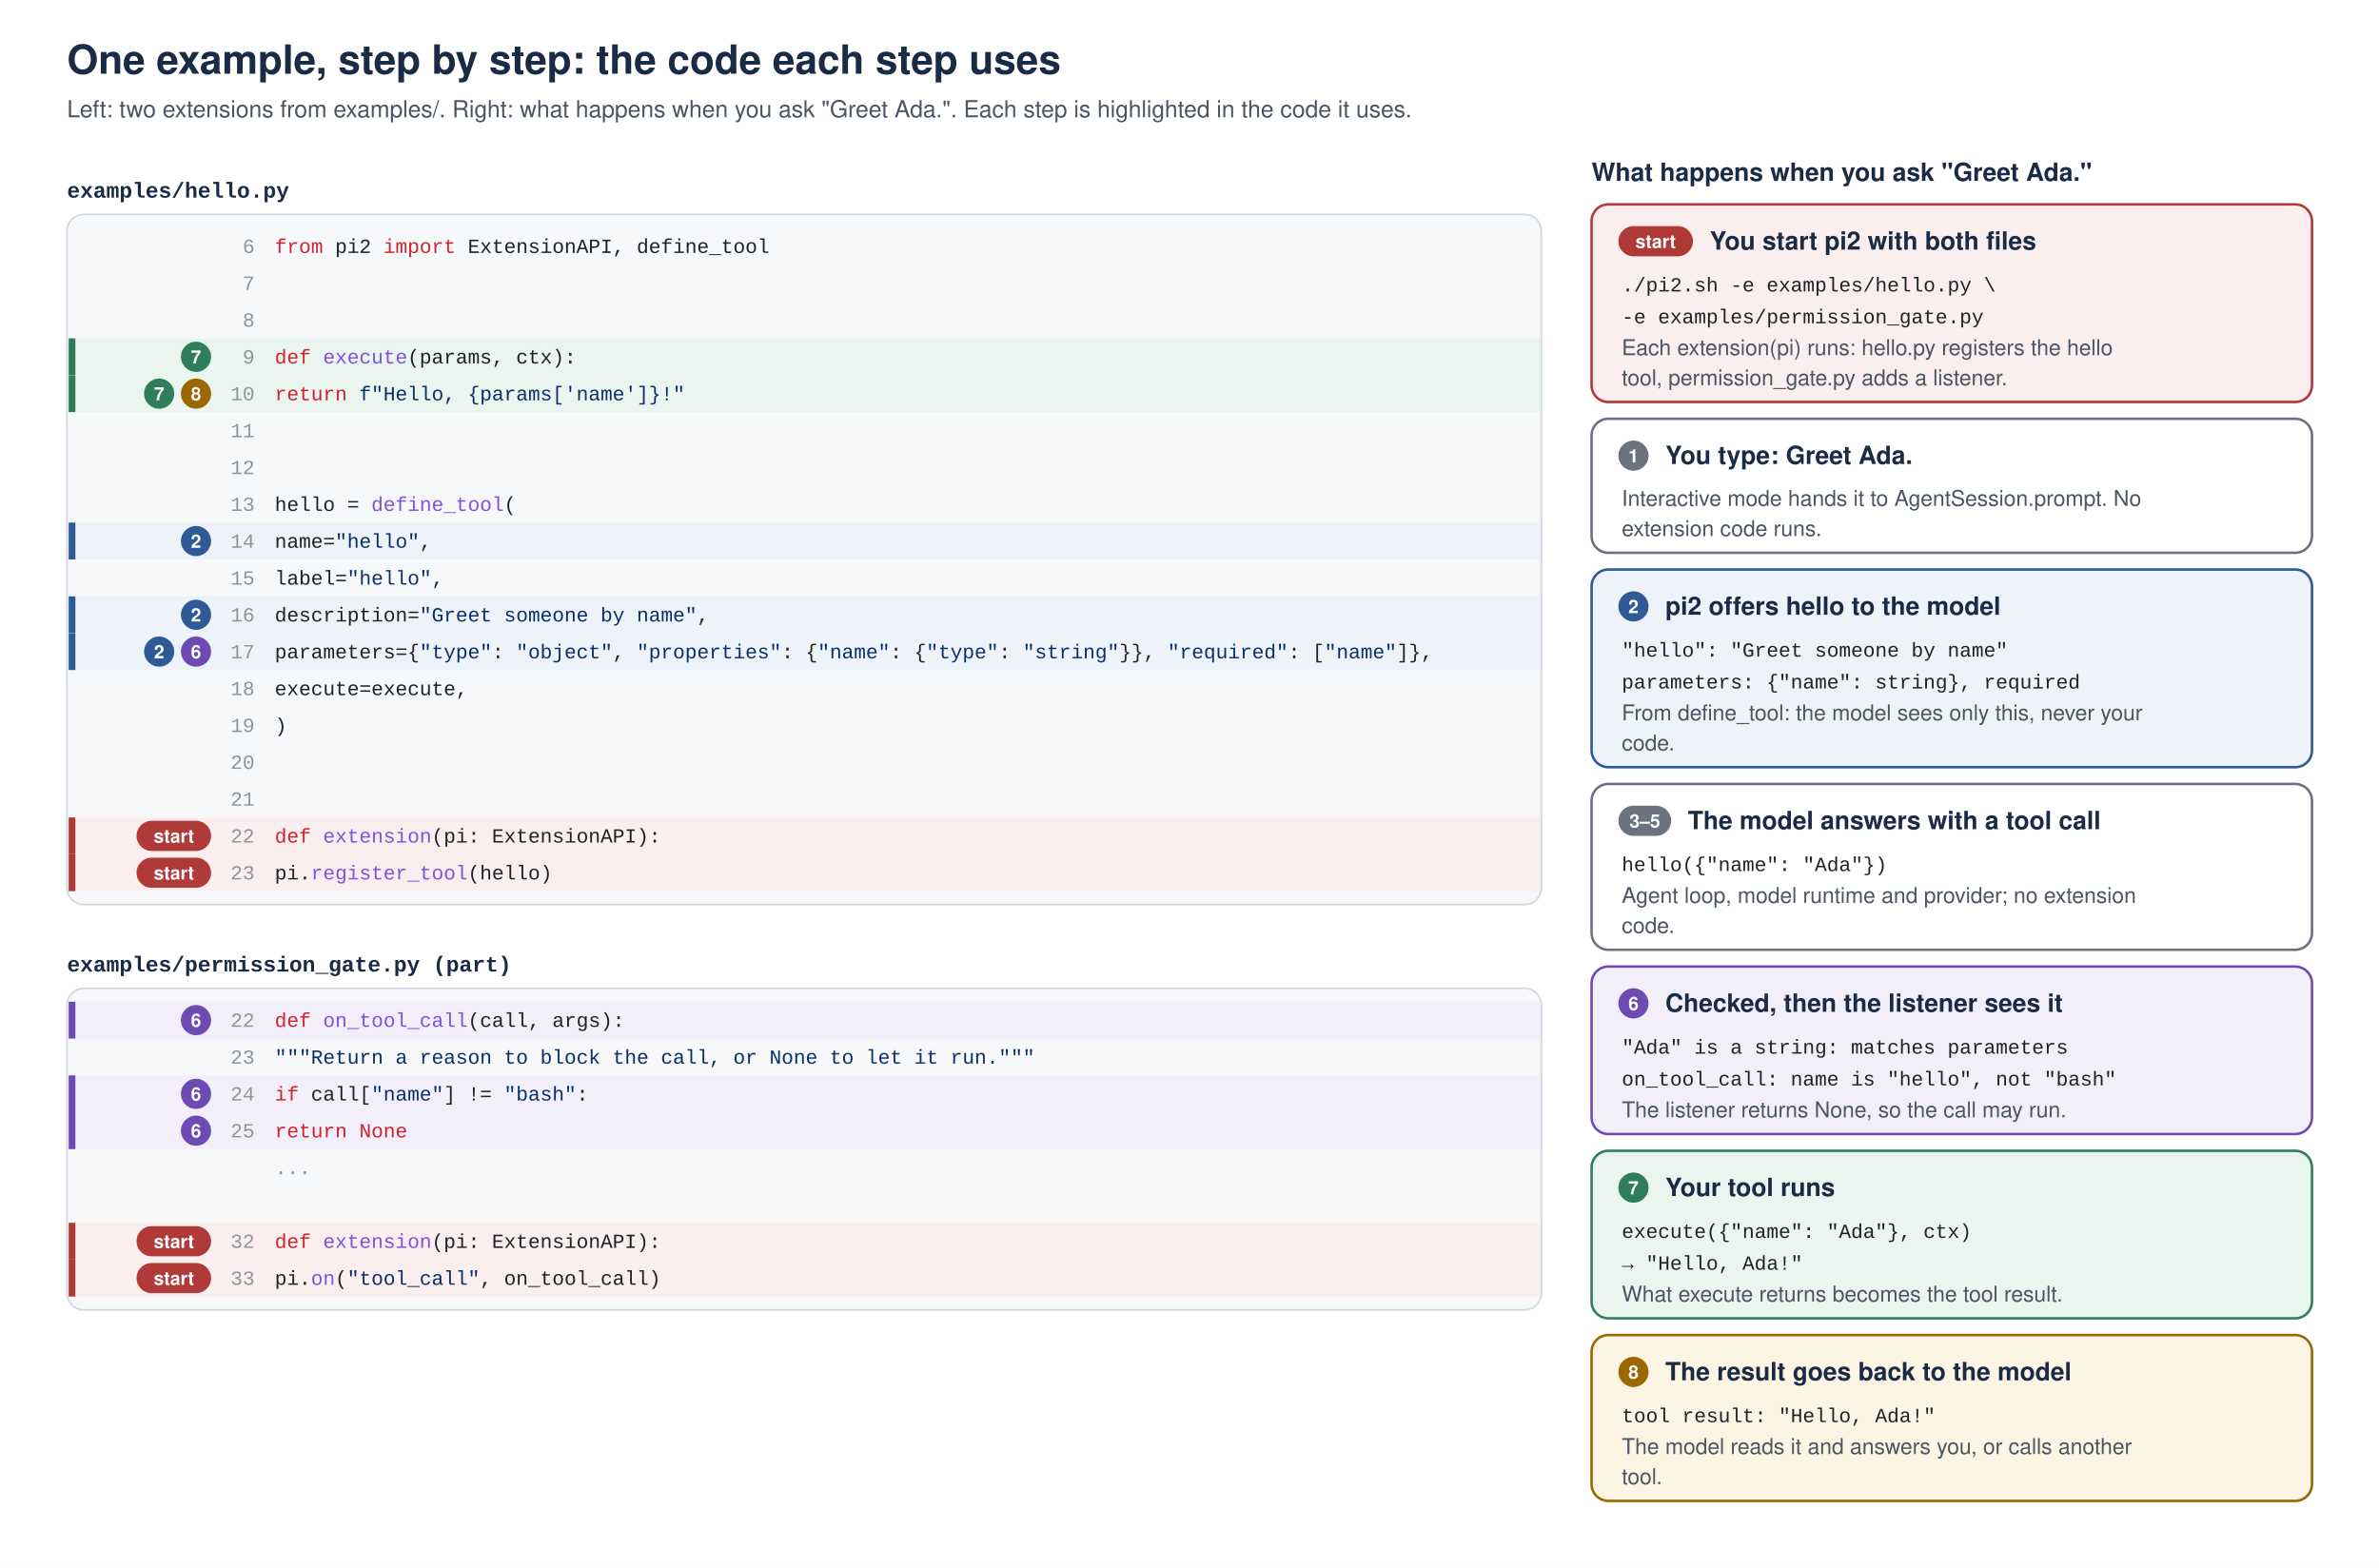
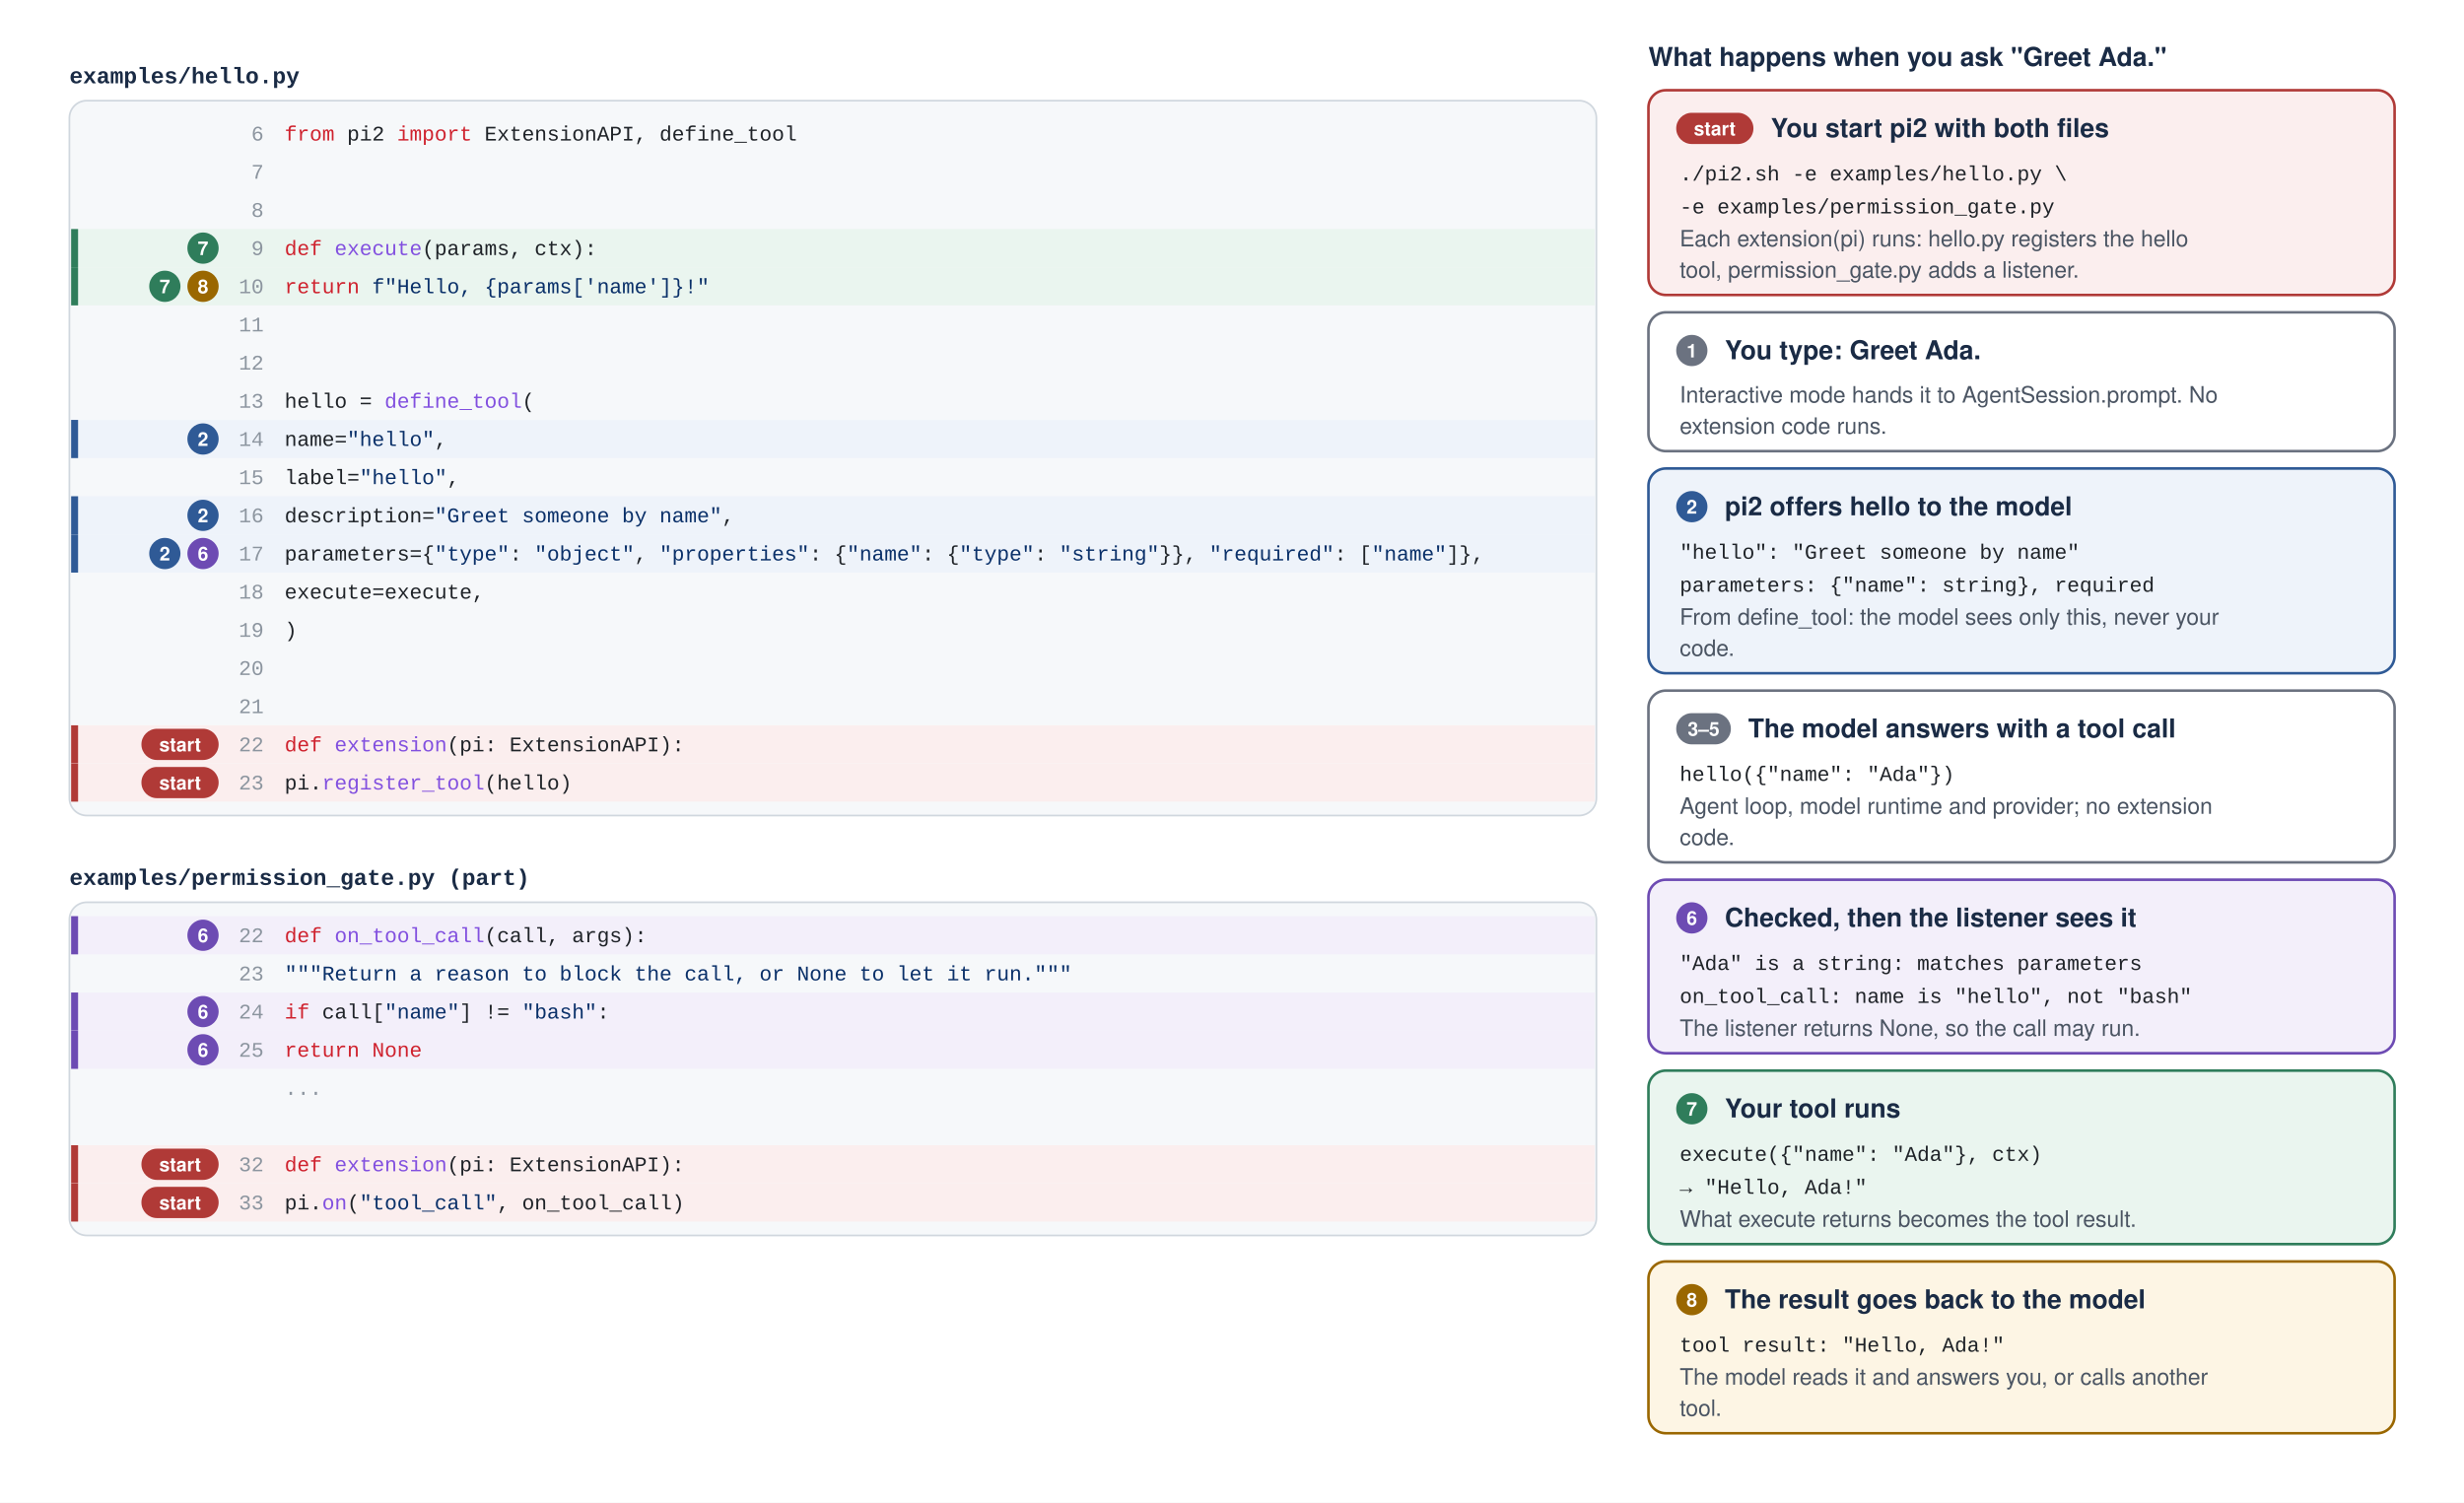
- <svg xmlns="http://www.w3.org/2000/svg" width="1420" height="936" viewBox="0 0 1420 936" font-family="-apple-system, 'Segoe UI', Helvetica, Arial, sans-serif" font-size="14">
+ <svg xmlns="http://www.w3.org/2000/svg" width="1420" height="866" viewBox="0 0 1420 866" font-family="-apple-system, 'Segoe UI', Helvetica, Arial, sans-serif" font-size="14">
  <rect width="100%" height="100%" fill="#ffffff" />
-   <text x="40" y="44" fill="#1a2b45" font-size="24" font-weight="700">One example, step by step: the code each step uses</text>
-   <text x="40" y="70" fill="#4b5563">Left: two extensions from examples/. Right: what happens when you ask "Greet Ada.". Each step is highlighted in the code it uses.</text>
-   <text x="40" y="118" fill="#1a2b45" font-family="ui-monospace, SFMono-Regular, Menlo, Consolas, 'Liberation Mono', monospace" font-size="13" font-weight="700">examples/hello.py</text>
-   <rect x="40" y="128" width="880" height="412" rx="10" fill="#f6f8fa" stroke="#d0d7de" />
-   <text x="152" y="151" text-anchor="end" fill="#8c959f" font-family="ui-monospace, SFMono-Regular, Menlo, Consolas, 'Liberation Mono', monospace" font-size="12">6</text>
-   <text x="164" y="151" fill="#1f2328" font-family="ui-monospace, SFMono-Regular, Menlo, Consolas, 'Liberation Mono', monospace" font-size="12">
+   <text x="40" y="48" fill="#1a2b45" font-family="ui-monospace, SFMono-Regular, Menlo, Consolas, 'Liberation Mono', monospace" font-size="13" font-weight="700">examples/hello.py</text>
+   <rect x="40" y="58" width="880" height="412" rx="10" fill="#f6f8fa" stroke="#d0d7de" />
+   <text x="152" y="81" text-anchor="end" fill="#8c959f" font-family="ui-monospace, SFMono-Regular, Menlo, Consolas, 'Liberation Mono', monospace" font-size="12">6</text>
+   <text x="164" y="81" fill="#1f2328" font-family="ui-monospace, SFMono-Regular, Menlo, Consolas, 'Liberation Mono', monospace" font-size="12">
    <tspan fill="#cf222e">from</tspan> pi2 <tspan fill="#cf222e">import</tspan> ExtensionAPI, define_tool</text>
-   <text x="152" y="173" text-anchor="end" fill="#8c959f" font-family="ui-monospace, SFMono-Regular, Menlo, Consolas, 'Liberation Mono', monospace" font-size="12">7</text>
-   <text x="164" y="173" fill="#1f2328" font-family="ui-monospace, SFMono-Regular, Menlo, Consolas, 'Liberation Mono', monospace" font-size="12" />
-   <text x="152" y="195" text-anchor="end" fill="#8c959f" font-family="ui-monospace, SFMono-Regular, Menlo, Consolas, 'Liberation Mono', monospace" font-size="12">8</text>
-   <text x="164" y="195" fill="#1f2328" font-family="ui-monospace, SFMono-Regular, Menlo, Consolas, 'Liberation Mono', monospace" font-size="12" />
-   <rect x="41" y="202" width="878" height="22" fill="#eaf5ef" />
-   <rect x="41" y="202" width="4" height="22" fill="#2f7d5b" />
-   <rect x="108.0" y="204.0" width="18.0" height="18" rx="9" fill="#2f7d5b" />
-   <text x="117.0" y="217.0" text-anchor="middle" fill="#fff" font-family="-apple-system, 'Segoe UI', Helvetica, Arial, sans-serif" font-size="11" font-weight="700">7</text>
-   <text x="152" y="217" text-anchor="end" fill="#8c959f" font-family="ui-monospace, SFMono-Regular, Menlo, Consolas, 'Liberation Mono', monospace" font-size="12">9</text>
-   <text x="164" y="217" fill="#1f2328" font-family="ui-monospace, SFMono-Regular, Menlo, Consolas, 'Liberation Mono', monospace" font-size="12">
+   <text x="152" y="103" text-anchor="end" fill="#8c959f" font-family="ui-monospace, SFMono-Regular, Menlo, Consolas, 'Liberation Mono', monospace" font-size="12">7</text>
+   <text x="164" y="103" fill="#1f2328" font-family="ui-monospace, SFMono-Regular, Menlo, Consolas, 'Liberation Mono', monospace" font-size="12" />
+   <text x="152" y="125" text-anchor="end" fill="#8c959f" font-family="ui-monospace, SFMono-Regular, Menlo, Consolas, 'Liberation Mono', monospace" font-size="12">8</text>
+   <text x="164" y="125" fill="#1f2328" font-family="ui-monospace, SFMono-Regular, Menlo, Consolas, 'Liberation Mono', monospace" font-size="12" />
+   <rect x="41" y="132" width="878" height="22" fill="#eaf5ef" />
+   <rect x="41" y="132" width="4" height="22" fill="#2f7d5b" />
+   <rect x="108.0" y="134.0" width="18.0" height="18" rx="9" fill="#2f7d5b" />
+   <text x="117.0" y="147.0" text-anchor="middle" fill="#fff" font-family="-apple-system, 'Segoe UI', Helvetica, Arial, sans-serif" font-size="11" font-weight="700">7</text>
+   <text x="152" y="147" text-anchor="end" fill="#8c959f" font-family="ui-monospace, SFMono-Regular, Menlo, Consolas, 'Liberation Mono', monospace" font-size="12">9</text>
+   <text x="164" y="147" fill="#1f2328" font-family="ui-monospace, SFMono-Regular, Menlo, Consolas, 'Liberation Mono', monospace" font-size="12">
    <tspan fill="#cf222e">def</tspan>
    <tspan fill="#8250df">execute</tspan>(params, ctx):</text>
-   <rect x="41" y="224" width="878" height="22" fill="#eaf5ef" />
-   <rect x="41" y="224" width="4" height="22" fill="#2f7d5b" />
-   <rect x="108.0" y="226.0" width="18.0" height="18" rx="9" fill="#9a6700" />
-   <text x="117.0" y="239.0" text-anchor="middle" fill="#fff" font-family="-apple-system, 'Segoe UI', Helvetica, Arial, sans-serif" font-size="11" font-weight="700">8</text>
-   <rect x="86.0" y="226.0" width="18.0" height="18" rx="9" fill="#2f7d5b" />
-   <text x="95.0" y="239.0" text-anchor="middle" fill="#fff" font-family="-apple-system, 'Segoe UI', Helvetica, Arial, sans-serif" font-size="11" font-weight="700">7</text>
-   <text x="152" y="239" text-anchor="end" fill="#8c959f" font-family="ui-monospace, SFMono-Regular, Menlo, Consolas, 'Liberation Mono', monospace" font-size="12">10</text>
-   <text x="164" y="239" fill="#1f2328" font-family="ui-monospace, SFMono-Regular, Menlo, Consolas, 'Liberation Mono', monospace" font-size="12">
+   <rect x="41" y="154" width="878" height="22" fill="#eaf5ef" />
+   <rect x="41" y="154" width="4" height="22" fill="#2f7d5b" />
+   <rect x="108.0" y="156.0" width="18.0" height="18" rx="9" fill="#9a6700" />
+   <text x="117.0" y="169.0" text-anchor="middle" fill="#fff" font-family="-apple-system, 'Segoe UI', Helvetica, Arial, sans-serif" font-size="11" font-weight="700">8</text>
+   <rect x="86.0" y="156.0" width="18.0" height="18" rx="9" fill="#2f7d5b" />
+   <text x="95.0" y="169.0" text-anchor="middle" fill="#fff" font-family="-apple-system, 'Segoe UI', Helvetica, Arial, sans-serif" font-size="11" font-weight="700">7</text>
+   <text x="152" y="169" text-anchor="end" fill="#8c959f" font-family="ui-monospace, SFMono-Regular, Menlo, Consolas, 'Liberation Mono', monospace" font-size="12">10</text>
+   <text x="164" y="169" fill="#1f2328" font-family="ui-monospace, SFMono-Regular, Menlo, Consolas, 'Liberation Mono', monospace" font-size="12">
    <tspan fill="#cf222e">return</tspan>
    <tspan fill="#0a3069">f"Hello, {params['name']}!"</tspan>
  </text>
-   <text x="152" y="261" text-anchor="end" fill="#8c959f" font-family="ui-monospace, SFMono-Regular, Menlo, Consolas, 'Liberation Mono', monospace" font-size="12">11</text>
-   <text x="164" y="261" fill="#1f2328" font-family="ui-monospace, SFMono-Regular, Menlo, Consolas, 'Liberation Mono', monospace" font-size="12" />
-   <text x="152" y="283" text-anchor="end" fill="#8c959f" font-family="ui-monospace, SFMono-Regular, Menlo, Consolas, 'Liberation Mono', monospace" font-size="12">12</text>
-   <text x="164" y="283" fill="#1f2328" font-family="ui-monospace, SFMono-Regular, Menlo, Consolas, 'Liberation Mono', monospace" font-size="12" />
-   <text x="152" y="305" text-anchor="end" fill="#8c959f" font-family="ui-monospace, SFMono-Regular, Menlo, Consolas, 'Liberation Mono', monospace" font-size="12">13</text>
-   <text x="164" y="305" fill="#1f2328" font-family="ui-monospace, SFMono-Regular, Menlo, Consolas, 'Liberation Mono', monospace" font-size="12">hello = <tspan fill="#8250df">define_tool</tspan>(</text>
-   <rect x="41" y="312" width="878" height="22" fill="#eef3fa" />
-   <rect x="41" y="312" width="4" height="22" fill="#2f5a96" />
-   <rect x="108.0" y="314.0" width="18.0" height="18" rx="9" fill="#2f5a96" />
-   <text x="117.0" y="327.0" text-anchor="middle" fill="#fff" font-family="-apple-system, 'Segoe UI', Helvetica, Arial, sans-serif" font-size="11" font-weight="700">2</text>
-   <text x="152" y="327" text-anchor="end" fill="#8c959f" font-family="ui-monospace, SFMono-Regular, Menlo, Consolas, 'Liberation Mono', monospace" font-size="12">14</text>
-   <text x="164" y="327" fill="#1f2328" font-family="ui-monospace, SFMono-Regular, Menlo, Consolas, 'Liberation Mono', monospace" font-size="12">    name=<tspan fill="#0a3069">"hello"</tspan>,</text>
-   <text x="152" y="349" text-anchor="end" fill="#8c959f" font-family="ui-monospace, SFMono-Regular, Menlo, Consolas, 'Liberation Mono', monospace" font-size="12">15</text>
-   <text x="164" y="349" fill="#1f2328" font-family="ui-monospace, SFMono-Regular, Menlo, Consolas, 'Liberation Mono', monospace" font-size="12">    label=<tspan fill="#0a3069">"hello"</tspan>,</text>
-   <rect x="41" y="356" width="878" height="22" fill="#eef3fa" />
-   <rect x="41" y="356" width="4" height="22" fill="#2f5a96" />
-   <rect x="108.0" y="358.0" width="18.0" height="18" rx="9" fill="#2f5a96" />
-   <text x="117.0" y="371.0" text-anchor="middle" fill="#fff" font-family="-apple-system, 'Segoe UI', Helvetica, Arial, sans-serif" font-size="11" font-weight="700">2</text>
-   <text x="152" y="371" text-anchor="end" fill="#8c959f" font-family="ui-monospace, SFMono-Regular, Menlo, Consolas, 'Liberation Mono', monospace" font-size="12">16</text>
-   <text x="164" y="371" fill="#1f2328" font-family="ui-monospace, SFMono-Regular, Menlo, Consolas, 'Liberation Mono', monospace" font-size="12">    description=<tspan fill="#0a3069">"Greet someone by name"</tspan>,</text>
-   <rect x="41" y="378" width="878" height="22" fill="#eef3fa" />
-   <rect x="41" y="378" width="4" height="22" fill="#2f5a96" />
-   <rect x="108.0" y="380.0" width="18.0" height="18" rx="9" fill="#6d4bb3" />
-   <text x="117.0" y="393.0" text-anchor="middle" fill="#fff" font-family="-apple-system, 'Segoe UI', Helvetica, Arial, sans-serif" font-size="11" font-weight="700">6</text>
-   <rect x="86.0" y="380.0" width="18.0" height="18" rx="9" fill="#2f5a96" />
-   <text x="95.0" y="393.0" text-anchor="middle" fill="#fff" font-family="-apple-system, 'Segoe UI', Helvetica, Arial, sans-serif" font-size="11" font-weight="700">2</text>
-   <text x="152" y="393" text-anchor="end" fill="#8c959f" font-family="ui-monospace, SFMono-Regular, Menlo, Consolas, 'Liberation Mono', monospace" font-size="12">17</text>
-   <text x="164" y="393" fill="#1f2328" font-family="ui-monospace, SFMono-Regular, Menlo, Consolas, 'Liberation Mono', monospace" font-size="12">    parameters={<tspan fill="#0a3069">"type"</tspan>: <tspan fill="#0a3069">"object"</tspan>, <tspan fill="#0a3069">"properties"</tspan>: {<tspan fill="#0a3069">"name"</tspan>: {<tspan fill="#0a3069">"type"</tspan>: <tspan fill="#0a3069">"string"</tspan>}}, <tspan fill="#0a3069">"required"</tspan>: [<tspan fill="#0a3069">"name"</tspan>]},</text>
-   <text x="152" y="415" text-anchor="end" fill="#8c959f" font-family="ui-monospace, SFMono-Regular, Menlo, Consolas, 'Liberation Mono', monospace" font-size="12">18</text>
-   <text x="164" y="415" fill="#1f2328" font-family="ui-monospace, SFMono-Regular, Menlo, Consolas, 'Liberation Mono', monospace" font-size="12">    execute=execute,</text>
-   <text x="152" y="437" text-anchor="end" fill="#8c959f" font-family="ui-monospace, SFMono-Regular, Menlo, Consolas, 'Liberation Mono', monospace" font-size="12">19</text>
-   <text x="164" y="437" fill="#1f2328" font-family="ui-monospace, SFMono-Regular, Menlo, Consolas, 'Liberation Mono', monospace" font-size="12">)</text>
-   <text x="152" y="459" text-anchor="end" fill="#8c959f" font-family="ui-monospace, SFMono-Regular, Menlo, Consolas, 'Liberation Mono', monospace" font-size="12">20</text>
-   <text x="164" y="459" fill="#1f2328" font-family="ui-monospace, SFMono-Regular, Menlo, Consolas, 'Liberation Mono', monospace" font-size="12" />
-   <text x="152" y="481" text-anchor="end" fill="#8c959f" font-family="ui-monospace, SFMono-Regular, Menlo, Consolas, 'Liberation Mono', monospace" font-size="12">21</text>
-   <text x="164" y="481" fill="#1f2328" font-family="ui-monospace, SFMono-Regular, Menlo, Consolas, 'Liberation Mono', monospace" font-size="12" />
-   <rect x="41" y="488" width="878" height="22" fill="#fbeeee" />
-   <rect x="41" y="488" width="4" height="22" fill="#b03a37" />
-   <rect x="81.5" y="490.0" width="44.5" height="18" rx="9" fill="#b03a37" />
-   <text x="103.8" y="503.0" text-anchor="middle" fill="#fff" font-family="-apple-system, 'Segoe UI', Helvetica, Arial, sans-serif" font-size="11" font-weight="700">start</text>
-   <text x="152" y="503" text-anchor="end" fill="#8c959f" font-family="ui-monospace, SFMono-Regular, Menlo, Consolas, 'Liberation Mono', monospace" font-size="12">22</text>
-   <text x="164" y="503" fill="#1f2328" font-family="ui-monospace, SFMono-Regular, Menlo, Consolas, 'Liberation Mono', monospace" font-size="12">
+   <text x="152" y="191" text-anchor="end" fill="#8c959f" font-family="ui-monospace, SFMono-Regular, Menlo, Consolas, 'Liberation Mono', monospace" font-size="12">11</text>
+   <text x="164" y="191" fill="#1f2328" font-family="ui-monospace, SFMono-Regular, Menlo, Consolas, 'Liberation Mono', monospace" font-size="12" />
+   <text x="152" y="213" text-anchor="end" fill="#8c959f" font-family="ui-monospace, SFMono-Regular, Menlo, Consolas, 'Liberation Mono', monospace" font-size="12">12</text>
+   <text x="164" y="213" fill="#1f2328" font-family="ui-monospace, SFMono-Regular, Menlo, Consolas, 'Liberation Mono', monospace" font-size="12" />
+   <text x="152" y="235" text-anchor="end" fill="#8c959f" font-family="ui-monospace, SFMono-Regular, Menlo, Consolas, 'Liberation Mono', monospace" font-size="12">13</text>
+   <text x="164" y="235" fill="#1f2328" font-family="ui-monospace, SFMono-Regular, Menlo, Consolas, 'Liberation Mono', monospace" font-size="12">hello = <tspan fill="#8250df">define_tool</tspan>(</text>
+   <rect x="41" y="242" width="878" height="22" fill="#eef3fa" />
+   <rect x="41" y="242" width="4" height="22" fill="#2f5a96" />
+   <rect x="108.0" y="244.0" width="18.0" height="18" rx="9" fill="#2f5a96" />
+   <text x="117.0" y="257.0" text-anchor="middle" fill="#fff" font-family="-apple-system, 'Segoe UI', Helvetica, Arial, sans-serif" font-size="11" font-weight="700">2</text>
+   <text x="152" y="257" text-anchor="end" fill="#8c959f" font-family="ui-monospace, SFMono-Regular, Menlo, Consolas, 'Liberation Mono', monospace" font-size="12">14</text>
+   <text x="164" y="257" fill="#1f2328" font-family="ui-monospace, SFMono-Regular, Menlo, Consolas, 'Liberation Mono', monospace" font-size="12">    name=<tspan fill="#0a3069">"hello"</tspan>,</text>
+   <text x="152" y="279" text-anchor="end" fill="#8c959f" font-family="ui-monospace, SFMono-Regular, Menlo, Consolas, 'Liberation Mono', monospace" font-size="12">15</text>
+   <text x="164" y="279" fill="#1f2328" font-family="ui-monospace, SFMono-Regular, Menlo, Consolas, 'Liberation Mono', monospace" font-size="12">    label=<tspan fill="#0a3069">"hello"</tspan>,</text>
+   <rect x="41" y="286" width="878" height="22" fill="#eef3fa" />
+   <rect x="41" y="286" width="4" height="22" fill="#2f5a96" />
+   <rect x="108.0" y="288.0" width="18.0" height="18" rx="9" fill="#2f5a96" />
+   <text x="117.0" y="301.0" text-anchor="middle" fill="#fff" font-family="-apple-system, 'Segoe UI', Helvetica, Arial, sans-serif" font-size="11" font-weight="700">2</text>
+   <text x="152" y="301" text-anchor="end" fill="#8c959f" font-family="ui-monospace, SFMono-Regular, Menlo, Consolas, 'Liberation Mono', monospace" font-size="12">16</text>
+   <text x="164" y="301" fill="#1f2328" font-family="ui-monospace, SFMono-Regular, Menlo, Consolas, 'Liberation Mono', monospace" font-size="12">    description=<tspan fill="#0a3069">"Greet someone by name"</tspan>,</text>
+   <rect x="41" y="308" width="878" height="22" fill="#eef3fa" />
+   <rect x="41" y="308" width="4" height="22" fill="#2f5a96" />
+   <rect x="108.0" y="310.0" width="18.0" height="18" rx="9" fill="#6d4bb3" />
+   <text x="117.0" y="323.0" text-anchor="middle" fill="#fff" font-family="-apple-system, 'Segoe UI', Helvetica, Arial, sans-serif" font-size="11" font-weight="700">6</text>
+   <rect x="86.0" y="310.0" width="18.0" height="18" rx="9" fill="#2f5a96" />
+   <text x="95.0" y="323.0" text-anchor="middle" fill="#fff" font-family="-apple-system, 'Segoe UI', Helvetica, Arial, sans-serif" font-size="11" font-weight="700">2</text>
+   <text x="152" y="323" text-anchor="end" fill="#8c959f" font-family="ui-monospace, SFMono-Regular, Menlo, Consolas, 'Liberation Mono', monospace" font-size="12">17</text>
+   <text x="164" y="323" fill="#1f2328" font-family="ui-monospace, SFMono-Regular, Menlo, Consolas, 'Liberation Mono', monospace" font-size="12">    parameters={<tspan fill="#0a3069">"type"</tspan>: <tspan fill="#0a3069">"object"</tspan>, <tspan fill="#0a3069">"properties"</tspan>: {<tspan fill="#0a3069">"name"</tspan>: {<tspan fill="#0a3069">"type"</tspan>: <tspan fill="#0a3069">"string"</tspan>}}, <tspan fill="#0a3069">"required"</tspan>: [<tspan fill="#0a3069">"name"</tspan>]},</text>
+   <text x="152" y="345" text-anchor="end" fill="#8c959f" font-family="ui-monospace, SFMono-Regular, Menlo, Consolas, 'Liberation Mono', monospace" font-size="12">18</text>
+   <text x="164" y="345" fill="#1f2328" font-family="ui-monospace, SFMono-Regular, Menlo, Consolas, 'Liberation Mono', monospace" font-size="12">    execute=execute,</text>
+   <text x="152" y="367" text-anchor="end" fill="#8c959f" font-family="ui-monospace, SFMono-Regular, Menlo, Consolas, 'Liberation Mono', monospace" font-size="12">19</text>
+   <text x="164" y="367" fill="#1f2328" font-family="ui-monospace, SFMono-Regular, Menlo, Consolas, 'Liberation Mono', monospace" font-size="12">)</text>
+   <text x="152" y="389" text-anchor="end" fill="#8c959f" font-family="ui-monospace, SFMono-Regular, Menlo, Consolas, 'Liberation Mono', monospace" font-size="12">20</text>
+   <text x="164" y="389" fill="#1f2328" font-family="ui-monospace, SFMono-Regular, Menlo, Consolas, 'Liberation Mono', monospace" font-size="12" />
+   <text x="152" y="411" text-anchor="end" fill="#8c959f" font-family="ui-monospace, SFMono-Regular, Menlo, Consolas, 'Liberation Mono', monospace" font-size="12">21</text>
+   <text x="164" y="411" fill="#1f2328" font-family="ui-monospace, SFMono-Regular, Menlo, Consolas, 'Liberation Mono', monospace" font-size="12" />
+   <rect x="41" y="418" width="878" height="22" fill="#fbeeee" />
+   <rect x="41" y="418" width="4" height="22" fill="#b03a37" />
+   <rect x="81.5" y="420.0" width="44.5" height="18" rx="9" fill="#b03a37" />
+   <text x="103.8" y="433.0" text-anchor="middle" fill="#fff" font-family="-apple-system, 'Segoe UI', Helvetica, Arial, sans-serif" font-size="11" font-weight="700">start</text>
+   <text x="152" y="433" text-anchor="end" fill="#8c959f" font-family="ui-monospace, SFMono-Regular, Menlo, Consolas, 'Liberation Mono', monospace" font-size="12">22</text>
+   <text x="164" y="433" fill="#1f2328" font-family="ui-monospace, SFMono-Regular, Menlo, Consolas, 'Liberation Mono', monospace" font-size="12">
    <tspan fill="#cf222e">def</tspan>
    <tspan fill="#8250df">extension</tspan>(pi: ExtensionAPI):</text>
-   <rect x="41" y="510" width="878" height="22" fill="#fbeeee" />
-   <rect x="41" y="510" width="4" height="22" fill="#b03a37" />
-   <rect x="81.5" y="512.0" width="44.5" height="18" rx="9" fill="#b03a37" />
-   <text x="103.8" y="525.0" text-anchor="middle" fill="#fff" font-family="-apple-system, 'Segoe UI', Helvetica, Arial, sans-serif" font-size="11" font-weight="700">start</text>
-   <text x="152" y="525" text-anchor="end" fill="#8c959f" font-family="ui-monospace, SFMono-Regular, Menlo, Consolas, 'Liberation Mono', monospace" font-size="12">23</text>
-   <text x="164" y="525" fill="#1f2328" font-family="ui-monospace, SFMono-Regular, Menlo, Consolas, 'Liberation Mono', monospace" font-size="12">    pi.<tspan fill="#8250df">register_tool</tspan>(hello)</text>
-   <text x="40" y="580" fill="#1a2b45" font-family="ui-monospace, SFMono-Regular, Menlo, Consolas, 'Liberation Mono', monospace" font-size="13" font-weight="700">examples/permission_gate.py (part)</text>
-   <rect x="40" y="590" width="880" height="192" rx="10" fill="#f6f8fa" stroke="#d0d7de" />
-   <rect x="41" y="598" width="878" height="22" fill="#f3effa" />
-   <rect x="41" y="598" width="4" height="22" fill="#6d4bb3" />
-   <rect x="108.0" y="600.0" width="18.0" height="18" rx="9" fill="#6d4bb3" />
-   <text x="117.0" y="613.0" text-anchor="middle" fill="#fff" font-family="-apple-system, 'Segoe UI', Helvetica, Arial, sans-serif" font-size="11" font-weight="700">6</text>
-   <text x="152" y="613" text-anchor="end" fill="#8c959f" font-family="ui-monospace, SFMono-Regular, Menlo, Consolas, 'Liberation Mono', monospace" font-size="12">22</text>
-   <text x="164" y="613" fill="#1f2328" font-family="ui-monospace, SFMono-Regular, Menlo, Consolas, 'Liberation Mono', monospace" font-size="12">
+   <rect x="41" y="440" width="878" height="22" fill="#fbeeee" />
+   <rect x="41" y="440" width="4" height="22" fill="#b03a37" />
+   <rect x="81.5" y="442.0" width="44.5" height="18" rx="9" fill="#b03a37" />
+   <text x="103.8" y="455.0" text-anchor="middle" fill="#fff" font-family="-apple-system, 'Segoe UI', Helvetica, Arial, sans-serif" font-size="11" font-weight="700">start</text>
+   <text x="152" y="455" text-anchor="end" fill="#8c959f" font-family="ui-monospace, SFMono-Regular, Menlo, Consolas, 'Liberation Mono', monospace" font-size="12">23</text>
+   <text x="164" y="455" fill="#1f2328" font-family="ui-monospace, SFMono-Regular, Menlo, Consolas, 'Liberation Mono', monospace" font-size="12">    pi.<tspan fill="#8250df">register_tool</tspan>(hello)</text>
+   <text x="40" y="510" fill="#1a2b45" font-family="ui-monospace, SFMono-Regular, Menlo, Consolas, 'Liberation Mono', monospace" font-size="13" font-weight="700">examples/permission_gate.py (part)</text>
+   <rect x="40" y="520" width="880" height="192" rx="10" fill="#f6f8fa" stroke="#d0d7de" />
+   <rect x="41" y="528" width="878" height="22" fill="#f3effa" />
+   <rect x="41" y="528" width="4" height="22" fill="#6d4bb3" />
+   <rect x="108.0" y="530.0" width="18.0" height="18" rx="9" fill="#6d4bb3" />
+   <text x="117.0" y="543.0" text-anchor="middle" fill="#fff" font-family="-apple-system, 'Segoe UI', Helvetica, Arial, sans-serif" font-size="11" font-weight="700">6</text>
+   <text x="152" y="543" text-anchor="end" fill="#8c959f" font-family="ui-monospace, SFMono-Regular, Menlo, Consolas, 'Liberation Mono', monospace" font-size="12">22</text>
+   <text x="164" y="543" fill="#1f2328" font-family="ui-monospace, SFMono-Regular, Menlo, Consolas, 'Liberation Mono', monospace" font-size="12">
    <tspan fill="#cf222e">def</tspan>
    <tspan fill="#8250df">on_tool_call</tspan>(call, args):</text>
-   <text x="152" y="635" text-anchor="end" fill="#8c959f" font-family="ui-monospace, SFMono-Regular, Menlo, Consolas, 'Liberation Mono', monospace" font-size="12">23</text>
-   <text x="164" y="635" fill="#1f2328" font-family="ui-monospace, SFMono-Regular, Menlo, Consolas, 'Liberation Mono', monospace" font-size="12">
+   <text x="152" y="565" text-anchor="end" fill="#8c959f" font-family="ui-monospace, SFMono-Regular, Menlo, Consolas, 'Liberation Mono', monospace" font-size="12">23</text>
+   <text x="164" y="565" fill="#1f2328" font-family="ui-monospace, SFMono-Regular, Menlo, Consolas, 'Liberation Mono', monospace" font-size="12">
    <tspan fill="#0a3069">"""Return a reason to block the call, or None to let it run."""</tspan>
  </text>
-   <rect x="41" y="642" width="878" height="22" fill="#f3effa" />
-   <rect x="41" y="642" width="4" height="22" fill="#6d4bb3" />
-   <rect x="108.0" y="644.0" width="18.0" height="18" rx="9" fill="#6d4bb3" />
-   <text x="117.0" y="657.0" text-anchor="middle" fill="#fff" font-family="-apple-system, 'Segoe UI', Helvetica, Arial, sans-serif" font-size="11" font-weight="700">6</text>
-   <text x="152" y="657" text-anchor="end" fill="#8c959f" font-family="ui-monospace, SFMono-Regular, Menlo, Consolas, 'Liberation Mono', monospace" font-size="12">24</text>
-   <text x="164" y="657" fill="#1f2328" font-family="ui-monospace, SFMono-Regular, Menlo, Consolas, 'Liberation Mono', monospace" font-size="12">
+   <rect x="41" y="572" width="878" height="22" fill="#f3effa" />
+   <rect x="41" y="572" width="4" height="22" fill="#6d4bb3" />
+   <rect x="108.0" y="574.0" width="18.0" height="18" rx="9" fill="#6d4bb3" />
+   <text x="117.0" y="587.0" text-anchor="middle" fill="#fff" font-family="-apple-system, 'Segoe UI', Helvetica, Arial, sans-serif" font-size="11" font-weight="700">6</text>
+   <text x="152" y="587" text-anchor="end" fill="#8c959f" font-family="ui-monospace, SFMono-Regular, Menlo, Consolas, 'Liberation Mono', monospace" font-size="12">24</text>
+   <text x="164" y="587" fill="#1f2328" font-family="ui-monospace, SFMono-Regular, Menlo, Consolas, 'Liberation Mono', monospace" font-size="12">
    <tspan fill="#cf222e">if</tspan> call[<tspan fill="#0a3069">"name"</tspan>] != <tspan fill="#0a3069">"bash"</tspan>:</text>
-   <rect x="41" y="664" width="878" height="22" fill="#f3effa" />
-   <rect x="41" y="664" width="4" height="22" fill="#6d4bb3" />
-   <rect x="108.0" y="666.0" width="18.0" height="18" rx="9" fill="#6d4bb3" />
-   <text x="117.0" y="679.0" text-anchor="middle" fill="#fff" font-family="-apple-system, 'Segoe UI', Helvetica, Arial, sans-serif" font-size="11" font-weight="700">6</text>
-   <text x="152" y="679" text-anchor="end" fill="#8c959f" font-family="ui-monospace, SFMono-Regular, Menlo, Consolas, 'Liberation Mono', monospace" font-size="12">25</text>
-   <text x="164" y="679" fill="#1f2328" font-family="ui-monospace, SFMono-Regular, Menlo, Consolas, 'Liberation Mono', monospace" font-size="12">
+   <rect x="41" y="594" width="878" height="22" fill="#f3effa" />
+   <rect x="41" y="594" width="4" height="22" fill="#6d4bb3" />
+   <rect x="108.0" y="596.0" width="18.0" height="18" rx="9" fill="#6d4bb3" />
+   <text x="117.0" y="609.0" text-anchor="middle" fill="#fff" font-family="-apple-system, 'Segoe UI', Helvetica, Arial, sans-serif" font-size="11" font-weight="700">6</text>
+   <text x="152" y="609" text-anchor="end" fill="#8c959f" font-family="ui-monospace, SFMono-Regular, Menlo, Consolas, 'Liberation Mono', monospace" font-size="12">25</text>
+   <text x="164" y="609" fill="#1f2328" font-family="ui-monospace, SFMono-Regular, Menlo, Consolas, 'Liberation Mono', monospace" font-size="12">
    <tspan fill="#cf222e">return</tspan>
    <tspan fill="#cf222e">None</tspan>
  </text>
-   <text x="164" y="701" fill="#8c959f" font-family="ui-monospace, SFMono-Regular, Menlo, Consolas, 'Liberation Mono', monospace" font-size="12">    ...</text>
-   <text x="164" y="723" fill="#8c959f" font-family="ui-monospace, SFMono-Regular, Menlo, Consolas, 'Liberation Mono', monospace" font-size="12" />
-   <rect x="41" y="730" width="878" height="22" fill="#fbeeee" />
-   <rect x="41" y="730" width="4" height="22" fill="#b03a37" />
-   <rect x="81.5" y="732.0" width="44.5" height="18" rx="9" fill="#b03a37" />
-   <text x="103.8" y="745.0" text-anchor="middle" fill="#fff" font-family="-apple-system, 'Segoe UI', Helvetica, Arial, sans-serif" font-size="11" font-weight="700">start</text>
-   <text x="152" y="745" text-anchor="end" fill="#8c959f" font-family="ui-monospace, SFMono-Regular, Menlo, Consolas, 'Liberation Mono', monospace" font-size="12">32</text>
-   <text x="164" y="745" fill="#1f2328" font-family="ui-monospace, SFMono-Regular, Menlo, Consolas, 'Liberation Mono', monospace" font-size="12">
+   <text x="164" y="631" fill="#8c959f" font-family="ui-monospace, SFMono-Regular, Menlo, Consolas, 'Liberation Mono', monospace" font-size="12">    ...</text>
+   <text x="164" y="653" fill="#8c959f" font-family="ui-monospace, SFMono-Regular, Menlo, Consolas, 'Liberation Mono', monospace" font-size="12" />
+   <rect x="41" y="660" width="878" height="22" fill="#fbeeee" />
+   <rect x="41" y="660" width="4" height="22" fill="#b03a37" />
+   <rect x="81.5" y="662.0" width="44.5" height="18" rx="9" fill="#b03a37" />
+   <text x="103.8" y="675.0" text-anchor="middle" fill="#fff" font-family="-apple-system, 'Segoe UI', Helvetica, Arial, sans-serif" font-size="11" font-weight="700">start</text>
+   <text x="152" y="675" text-anchor="end" fill="#8c959f" font-family="ui-monospace, SFMono-Regular, Menlo, Consolas, 'Liberation Mono', monospace" font-size="12">32</text>
+   <text x="164" y="675" fill="#1f2328" font-family="ui-monospace, SFMono-Regular, Menlo, Consolas, 'Liberation Mono', monospace" font-size="12">
    <tspan fill="#cf222e">def</tspan>
    <tspan fill="#8250df">extension</tspan>(pi: ExtensionAPI):</text>
-   <rect x="41" y="752" width="878" height="22" fill="#fbeeee" />
-   <rect x="41" y="752" width="4" height="22" fill="#b03a37" />
-   <rect x="81.5" y="754.0" width="44.5" height="18" rx="9" fill="#b03a37" />
-   <text x="103.8" y="767.0" text-anchor="middle" fill="#fff" font-family="-apple-system, 'Segoe UI', Helvetica, Arial, sans-serif" font-size="11" font-weight="700">start</text>
-   <text x="152" y="767" text-anchor="end" fill="#8c959f" font-family="ui-monospace, SFMono-Regular, Menlo, Consolas, 'Liberation Mono', monospace" font-size="12">33</text>
-   <text x="164" y="767" fill="#1f2328" font-family="ui-monospace, SFMono-Regular, Menlo, Consolas, 'Liberation Mono', monospace" font-size="12">    pi.<tspan fill="#8250df">on</tspan>(<tspan fill="#0a3069">"tool_call"</tspan>, on_tool_call)</text>
-   <text x="950" y="108" fill="#1a2b45" font-family="-apple-system, 'Segoe UI', Helvetica, Arial, sans-serif" font-size="15" font-weight="700">What happens when you ask "Greet Ada."</text>
-   <rect x="950" y="122" width="430" height="118" rx="10" fill="#fbeeee" stroke="#b03a37" stroke-width="1.5" />
-   <rect x="966.0" y="135" width="44.5" height="18" rx="9" fill="#b03a37" />
-   <text x="988.2" y="148" text-anchor="middle" fill="#fff" font-family="-apple-system, 'Segoe UI', Helvetica, Arial, sans-serif" font-size="11" font-weight="700">start</text>
-   <text x="1020.5" y="149" fill="#1a2b45" font-family="-apple-system, 'Segoe UI', Helvetica, Arial, sans-serif" font-size="15" font-weight="700">You start pi2 with both files</text>
-   <text x="968" y="174" fill="#1f2328" font-family="ui-monospace, SFMono-Regular, Menlo, Consolas, 'Liberation Mono', monospace" font-size="12">./pi2.sh -e examples/hello.py \</text>
-   <text x="968" y="193" fill="#1f2328" font-family="ui-monospace, SFMono-Regular, Menlo, Consolas, 'Liberation Mono', monospace" font-size="12">  -e examples/permission_gate.py</text>
-   <text x="968" y="212" fill="#4b5563" font-family="-apple-system, 'Segoe UI', Helvetica, Arial, sans-serif" font-size="13">Each extension(pi) runs: hello.py registers the hello</text>
-   <text x="968" y="230" fill="#4b5563" font-family="-apple-system, 'Segoe UI', Helvetica, Arial, sans-serif" font-size="13">tool, permission_gate.py adds a listener.</text>
-   <rect x="950" y="250" width="430" height="80" rx="10" fill="#ffffff" stroke="#6b7280" stroke-width="1.5" />
-   <rect x="966.0" y="263" width="18.0" height="18" rx="9" fill="#6b7280" />
-   <text x="975.0" y="276" text-anchor="middle" fill="#fff" font-family="-apple-system, 'Segoe UI', Helvetica, Arial, sans-serif" font-size="11" font-weight="700">1</text>
-   <text x="994" y="277" fill="#1a2b45" font-family="-apple-system, 'Segoe UI', Helvetica, Arial, sans-serif" font-size="15" font-weight="700">You type: Greet Ada.</text>
-   <text x="968" y="302" fill="#4b5563" font-family="-apple-system, 'Segoe UI', Helvetica, Arial, sans-serif" font-size="13">Interactive mode hands it to AgentSession.prompt. No</text>
-   <text x="968" y="320" fill="#4b5563" font-family="-apple-system, 'Segoe UI', Helvetica, Arial, sans-serif" font-size="13">extension code runs.</text>
-   <rect x="950" y="340" width="430" height="118" rx="10" fill="#eef3fa" stroke="#2f5a96" stroke-width="1.5" />
-   <rect x="966.0" y="353" width="18.0" height="18" rx="9" fill="#2f5a96" />
-   <text x="975.0" y="366" text-anchor="middle" fill="#fff" font-family="-apple-system, 'Segoe UI', Helvetica, Arial, sans-serif" font-size="11" font-weight="700">2</text>
-   <text x="994" y="367" fill="#1a2b45" font-family="-apple-system, 'Segoe UI', Helvetica, Arial, sans-serif" font-size="15" font-weight="700">pi2 offers hello to the model</text>
-   <text x="968" y="392" fill="#1f2328" font-family="ui-monospace, SFMono-Regular, Menlo, Consolas, 'Liberation Mono', monospace" font-size="12">"hello": "Greet someone by name"</text>
-   <text x="968" y="411" fill="#1f2328" font-family="ui-monospace, SFMono-Regular, Menlo, Consolas, 'Liberation Mono', monospace" font-size="12">parameters: {"name": string}, required</text>
-   <text x="968" y="430" fill="#4b5563" font-family="-apple-system, 'Segoe UI', Helvetica, Arial, sans-serif" font-size="13">From define_tool: the model sees only this, never your</text>
-   <text x="968" y="448" fill="#4b5563" font-family="-apple-system, 'Segoe UI', Helvetica, Arial, sans-serif" font-size="13">code.</text>
-   <rect x="950" y="468" width="430" height="99" rx="10" fill="#ffffff" stroke="#6b7280" stroke-width="1.5" />
-   <rect x="966.0" y="481" width="31.5" height="18" rx="9" fill="#6b7280" />
-   <text x="981.8" y="494" text-anchor="middle" fill="#fff" font-family="-apple-system, 'Segoe UI', Helvetica, Arial, sans-serif" font-size="11" font-weight="700">3–5</text>
-   <text x="1007.5" y="495" fill="#1a2b45" font-family="-apple-system, 'Segoe UI', Helvetica, Arial, sans-serif" font-size="15" font-weight="700">The model answers with a tool call</text>
-   <text x="968" y="520" fill="#1f2328" font-family="ui-monospace, SFMono-Regular, Menlo, Consolas, 'Liberation Mono', monospace" font-size="12">hello({"name": "Ada"})</text>
-   <text x="968" y="539" fill="#4b5563" font-family="-apple-system, 'Segoe UI', Helvetica, Arial, sans-serif" font-size="13">Agent loop, model runtime and provider; no extension</text>
-   <text x="968" y="557" fill="#4b5563" font-family="-apple-system, 'Segoe UI', Helvetica, Arial, sans-serif" font-size="13">code.</text>
-   <rect x="950" y="577" width="430" height="100" rx="10" fill="#f3effa" stroke="#6d4bb3" stroke-width="1.5" />
-   <rect x="966.0" y="590" width="18.0" height="18" rx="9" fill="#6d4bb3" />
-   <text x="975.0" y="603" text-anchor="middle" fill="#fff" font-family="-apple-system, 'Segoe UI', Helvetica, Arial, sans-serif" font-size="11" font-weight="700">6</text>
-   <text x="994" y="604" fill="#1a2b45" font-family="-apple-system, 'Segoe UI', Helvetica, Arial, sans-serif" font-size="15" font-weight="700">Checked, then the listener sees it</text>
-   <text x="968" y="629" fill="#1f2328" font-family="ui-monospace, SFMono-Regular, Menlo, Consolas, 'Liberation Mono', monospace" font-size="12">"Ada" is a string: matches parameters</text>
-   <text x="968" y="648" fill="#1f2328" font-family="ui-monospace, SFMono-Regular, Menlo, Consolas, 'Liberation Mono', monospace" font-size="12">on_tool_call: name is "hello", not "bash"</text>
-   <text x="968" y="667" fill="#4b5563" font-family="-apple-system, 'Segoe UI', Helvetica, Arial, sans-serif" font-size="13">The listener returns None, so the call may run.</text>
-   <rect x="950" y="687" width="430" height="100" rx="10" fill="#eaf5ef" stroke="#2f7d5b" stroke-width="1.5" />
-   <rect x="966.0" y="700" width="18.0" height="18" rx="9" fill="#2f7d5b" />
-   <text x="975.0" y="713" text-anchor="middle" fill="#fff" font-family="-apple-system, 'Segoe UI', Helvetica, Arial, sans-serif" font-size="11" font-weight="700">7</text>
-   <text x="994" y="714" fill="#1a2b45" font-family="-apple-system, 'Segoe UI', Helvetica, Arial, sans-serif" font-size="15" font-weight="700">Your tool runs</text>
-   <text x="968" y="739" fill="#1f2328" font-family="ui-monospace, SFMono-Regular, Menlo, Consolas, 'Liberation Mono', monospace" font-size="12">execute({"name": "Ada"}, ctx)</text>
-   <text x="968" y="758" fill="#1f2328" font-family="ui-monospace, SFMono-Regular, Menlo, Consolas, 'Liberation Mono', monospace" font-size="12">→ "Hello, Ada!"</text>
-   <text x="968" y="777" fill="#4b5563" font-family="-apple-system, 'Segoe UI', Helvetica, Arial, sans-serif" font-size="13">What execute returns becomes the tool result.</text>
-   <rect x="950" y="797" width="430" height="99" rx="10" fill="#fdf5e4" stroke="#9a6700" stroke-width="1.5" />
-   <rect x="966.0" y="810" width="18.0" height="18" rx="9" fill="#9a6700" />
-   <text x="975.0" y="823" text-anchor="middle" fill="#fff" font-family="-apple-system, 'Segoe UI', Helvetica, Arial, sans-serif" font-size="11" font-weight="700">8</text>
-   <text x="994" y="824" fill="#1a2b45" font-family="-apple-system, 'Segoe UI', Helvetica, Arial, sans-serif" font-size="15" font-weight="700">The result goes back to the model</text>
-   <text x="968" y="849" fill="#1f2328" font-family="ui-monospace, SFMono-Regular, Menlo, Consolas, 'Liberation Mono', monospace" font-size="12">tool result: "Hello, Ada!"</text>
-   <text x="968" y="868" fill="#4b5563" font-family="-apple-system, 'Segoe UI', Helvetica, Arial, sans-serif" font-size="13">The model reads it and answers you, or calls another</text>
-   <text x="968" y="886" fill="#4b5563" font-family="-apple-system, 'Segoe UI', Helvetica, Arial, sans-serif" font-size="13">tool.</text>
+   <rect x="41" y="682" width="878" height="22" fill="#fbeeee" />
+   <rect x="41" y="682" width="4" height="22" fill="#b03a37" />
+   <rect x="81.5" y="684.0" width="44.5" height="18" rx="9" fill="#b03a37" />
+   <text x="103.8" y="697.0" text-anchor="middle" fill="#fff" font-family="-apple-system, 'Segoe UI', Helvetica, Arial, sans-serif" font-size="11" font-weight="700">start</text>
+   <text x="152" y="697" text-anchor="end" fill="#8c959f" font-family="ui-monospace, SFMono-Regular, Menlo, Consolas, 'Liberation Mono', monospace" font-size="12">33</text>
+   <text x="164" y="697" fill="#1f2328" font-family="ui-monospace, SFMono-Regular, Menlo, Consolas, 'Liberation Mono', monospace" font-size="12">    pi.<tspan fill="#8250df">on</tspan>(<tspan fill="#0a3069">"tool_call"</tspan>, on_tool_call)</text>
+   <text x="950" y="38" fill="#1a2b45" font-family="-apple-system, 'Segoe UI', Helvetica, Arial, sans-serif" font-size="15" font-weight="700">What happens when you ask "Greet Ada."</text>
+   <rect x="950" y="52" width="430" height="118" rx="10" fill="#fbeeee" stroke="#b03a37" stroke-width="1.5" />
+   <rect x="966.0" y="65" width="44.5" height="18" rx="9" fill="#b03a37" />
+   <text x="988.2" y="78" text-anchor="middle" fill="#fff" font-family="-apple-system, 'Segoe UI', Helvetica, Arial, sans-serif" font-size="11" font-weight="700">start</text>
+   <text x="1020.5" y="79" fill="#1a2b45" font-family="-apple-system, 'Segoe UI', Helvetica, Arial, sans-serif" font-size="15" font-weight="700">You start pi2 with both files</text>
+   <text x="968" y="104" fill="#1f2328" font-family="ui-monospace, SFMono-Regular, Menlo, Consolas, 'Liberation Mono', monospace" font-size="12">./pi2.sh -e examples/hello.py \</text>
+   <text x="968" y="123" fill="#1f2328" font-family="ui-monospace, SFMono-Regular, Menlo, Consolas, 'Liberation Mono', monospace" font-size="12">  -e examples/permission_gate.py</text>
+   <text x="968" y="142" fill="#4b5563" font-family="-apple-system, 'Segoe UI', Helvetica, Arial, sans-serif" font-size="13">Each extension(pi) runs: hello.py registers the hello</text>
+   <text x="968" y="160" fill="#4b5563" font-family="-apple-system, 'Segoe UI', Helvetica, Arial, sans-serif" font-size="13">tool, permission_gate.py adds a listener.</text>
+   <rect x="950" y="180" width="430" height="80" rx="10" fill="#ffffff" stroke="#6b7280" stroke-width="1.5" />
+   <rect x="966.0" y="193" width="18.0" height="18" rx="9" fill="#6b7280" />
+   <text x="975.0" y="206" text-anchor="middle" fill="#fff" font-family="-apple-system, 'Segoe UI', Helvetica, Arial, sans-serif" font-size="11" font-weight="700">1</text>
+   <text x="994" y="207" fill="#1a2b45" font-family="-apple-system, 'Segoe UI', Helvetica, Arial, sans-serif" font-size="15" font-weight="700">You type: Greet Ada.</text>
+   <text x="968" y="232" fill="#4b5563" font-family="-apple-system, 'Segoe UI', Helvetica, Arial, sans-serif" font-size="13">Interactive mode hands it to AgentSession.prompt. No</text>
+   <text x="968" y="250" fill="#4b5563" font-family="-apple-system, 'Segoe UI', Helvetica, Arial, sans-serif" font-size="13">extension code runs.</text>
+   <rect x="950" y="270" width="430" height="118" rx="10" fill="#eef3fa" stroke="#2f5a96" stroke-width="1.5" />
+   <rect x="966.0" y="283" width="18.0" height="18" rx="9" fill="#2f5a96" />
+   <text x="975.0" y="296" text-anchor="middle" fill="#fff" font-family="-apple-system, 'Segoe UI', Helvetica, Arial, sans-serif" font-size="11" font-weight="700">2</text>
+   <text x="994" y="297" fill="#1a2b45" font-family="-apple-system, 'Segoe UI', Helvetica, Arial, sans-serif" font-size="15" font-weight="700">pi2 offers hello to the model</text>
+   <text x="968" y="322" fill="#1f2328" font-family="ui-monospace, SFMono-Regular, Menlo, Consolas, 'Liberation Mono', monospace" font-size="12">"hello": "Greet someone by name"</text>
+   <text x="968" y="341" fill="#1f2328" font-family="ui-monospace, SFMono-Regular, Menlo, Consolas, 'Liberation Mono', monospace" font-size="12">parameters: {"name": string}, required</text>
+   <text x="968" y="360" fill="#4b5563" font-family="-apple-system, 'Segoe UI', Helvetica, Arial, sans-serif" font-size="13">From define_tool: the model sees only this, never your</text>
+   <text x="968" y="378" fill="#4b5563" font-family="-apple-system, 'Segoe UI', Helvetica, Arial, sans-serif" font-size="13">code.</text>
+   <rect x="950" y="398" width="430" height="99" rx="10" fill="#ffffff" stroke="#6b7280" stroke-width="1.5" />
+   <rect x="966.0" y="411" width="31.5" height="18" rx="9" fill="#6b7280" />
+   <text x="981.8" y="424" text-anchor="middle" fill="#fff" font-family="-apple-system, 'Segoe UI', Helvetica, Arial, sans-serif" font-size="11" font-weight="700">3–5</text>
+   <text x="1007.5" y="425" fill="#1a2b45" font-family="-apple-system, 'Segoe UI', Helvetica, Arial, sans-serif" font-size="15" font-weight="700">The model answers with a tool call</text>
+   <text x="968" y="450" fill="#1f2328" font-family="ui-monospace, SFMono-Regular, Menlo, Consolas, 'Liberation Mono', monospace" font-size="12">hello({"name": "Ada"})</text>
+   <text x="968" y="469" fill="#4b5563" font-family="-apple-system, 'Segoe UI', Helvetica, Arial, sans-serif" font-size="13">Agent loop, model runtime and provider; no extension</text>
+   <text x="968" y="487" fill="#4b5563" font-family="-apple-system, 'Segoe UI', Helvetica, Arial, sans-serif" font-size="13">code.</text>
+   <rect x="950" y="507" width="430" height="100" rx="10" fill="#f3effa" stroke="#6d4bb3" stroke-width="1.5" />
+   <rect x="966.0" y="520" width="18.0" height="18" rx="9" fill="#6d4bb3" />
+   <text x="975.0" y="533" text-anchor="middle" fill="#fff" font-family="-apple-system, 'Segoe UI', Helvetica, Arial, sans-serif" font-size="11" font-weight="700">6</text>
+   <text x="994" y="534" fill="#1a2b45" font-family="-apple-system, 'Segoe UI', Helvetica, Arial, sans-serif" font-size="15" font-weight="700">Checked, then the listener sees it</text>
+   <text x="968" y="559" fill="#1f2328" font-family="ui-monospace, SFMono-Regular, Menlo, Consolas, 'Liberation Mono', monospace" font-size="12">"Ada" is a string: matches parameters</text>
+   <text x="968" y="578" fill="#1f2328" font-family="ui-monospace, SFMono-Regular, Menlo, Consolas, 'Liberation Mono', monospace" font-size="12">on_tool_call: name is "hello", not "bash"</text>
+   <text x="968" y="597" fill="#4b5563" font-family="-apple-system, 'Segoe UI', Helvetica, Arial, sans-serif" font-size="13">The listener returns None, so the call may run.</text>
+   <rect x="950" y="617" width="430" height="100" rx="10" fill="#eaf5ef" stroke="#2f7d5b" stroke-width="1.5" />
+   <rect x="966.0" y="630" width="18.0" height="18" rx="9" fill="#2f7d5b" />
+   <text x="975.0" y="643" text-anchor="middle" fill="#fff" font-family="-apple-system, 'Segoe UI', Helvetica, Arial, sans-serif" font-size="11" font-weight="700">7</text>
+   <text x="994" y="644" fill="#1a2b45" font-family="-apple-system, 'Segoe UI', Helvetica, Arial, sans-serif" font-size="15" font-weight="700">Your tool runs</text>
+   <text x="968" y="669" fill="#1f2328" font-family="ui-monospace, SFMono-Regular, Menlo, Consolas, 'Liberation Mono', monospace" font-size="12">execute({"name": "Ada"}, ctx)</text>
+   <text x="968" y="688" fill="#1f2328" font-family="ui-monospace, SFMono-Regular, Menlo, Consolas, 'Liberation Mono', monospace" font-size="12">→ "Hello, Ada!"</text>
+   <text x="968" y="707" fill="#4b5563" font-family="-apple-system, 'Segoe UI', Helvetica, Arial, sans-serif" font-size="13">What execute returns becomes the tool result.</text>
+   <rect x="950" y="727" width="430" height="99" rx="10" fill="#fdf5e4" stroke="#9a6700" stroke-width="1.5" />
+   <rect x="966.0" y="740" width="18.0" height="18" rx="9" fill="#9a6700" />
+   <text x="975.0" y="753" text-anchor="middle" fill="#fff" font-family="-apple-system, 'Segoe UI', Helvetica, Arial, sans-serif" font-size="11" font-weight="700">8</text>
+   <text x="994" y="754" fill="#1a2b45" font-family="-apple-system, 'Segoe UI', Helvetica, Arial, sans-serif" font-size="15" font-weight="700">The result goes back to the model</text>
+   <text x="968" y="779" fill="#1f2328" font-family="ui-monospace, SFMono-Regular, Menlo, Consolas, 'Liberation Mono', monospace" font-size="12">tool result: "Hello, Ada!"</text>
+   <text x="968" y="798" fill="#4b5563" font-family="-apple-system, 'Segoe UI', Helvetica, Arial, sans-serif" font-size="13">The model reads it and answers you, or calls another</text>
+   <text x="968" y="816" fill="#4b5563" font-family="-apple-system, 'Segoe UI', Helvetica, Arial, sans-serif" font-size="13">tool.</text>
</svg>
